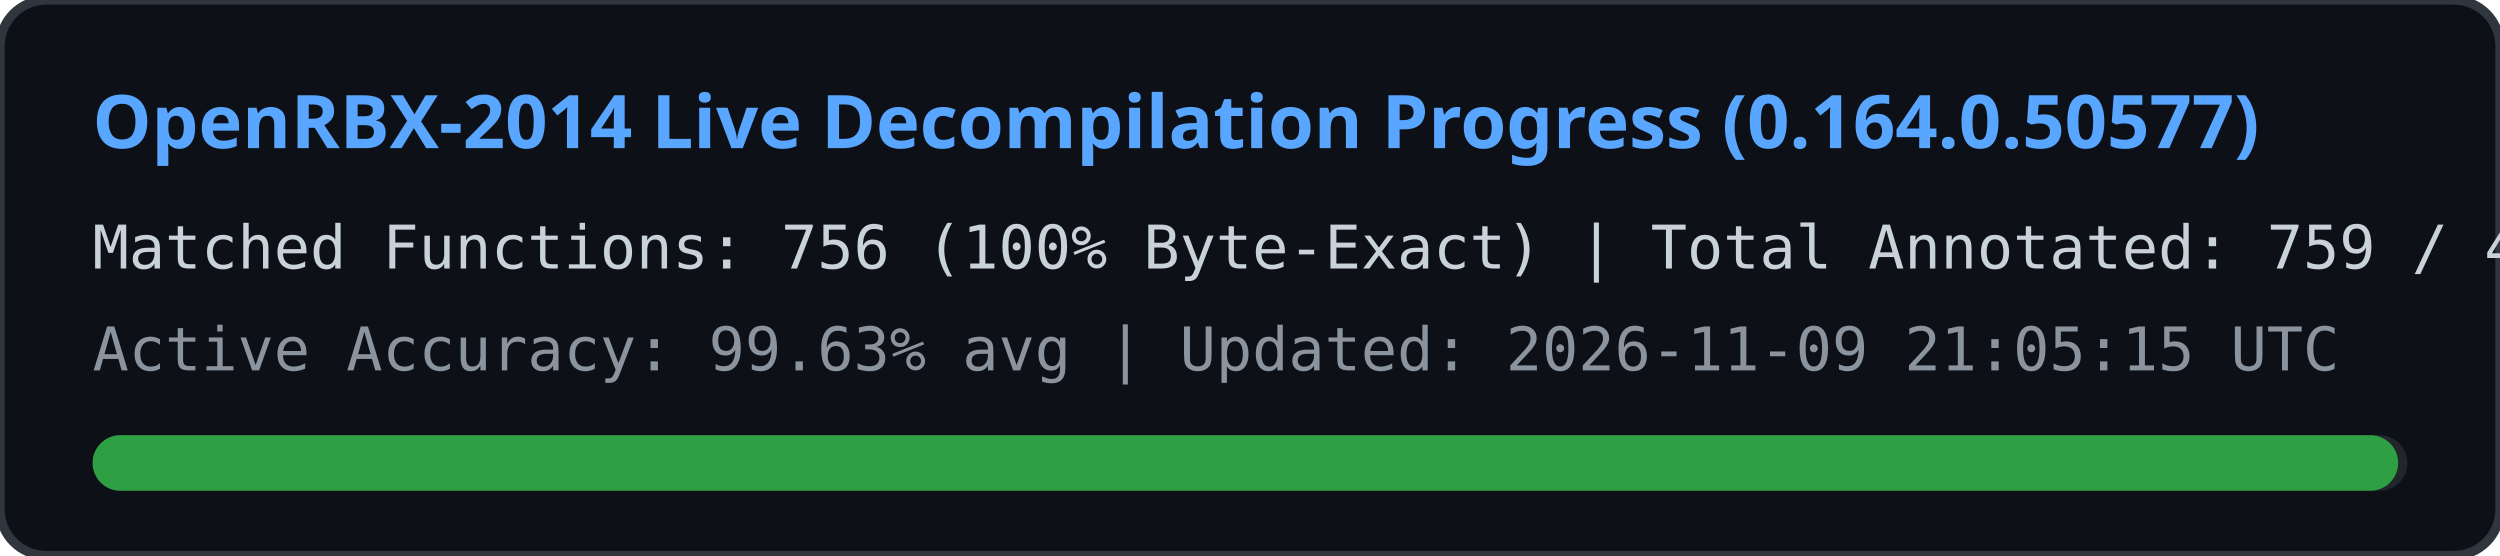
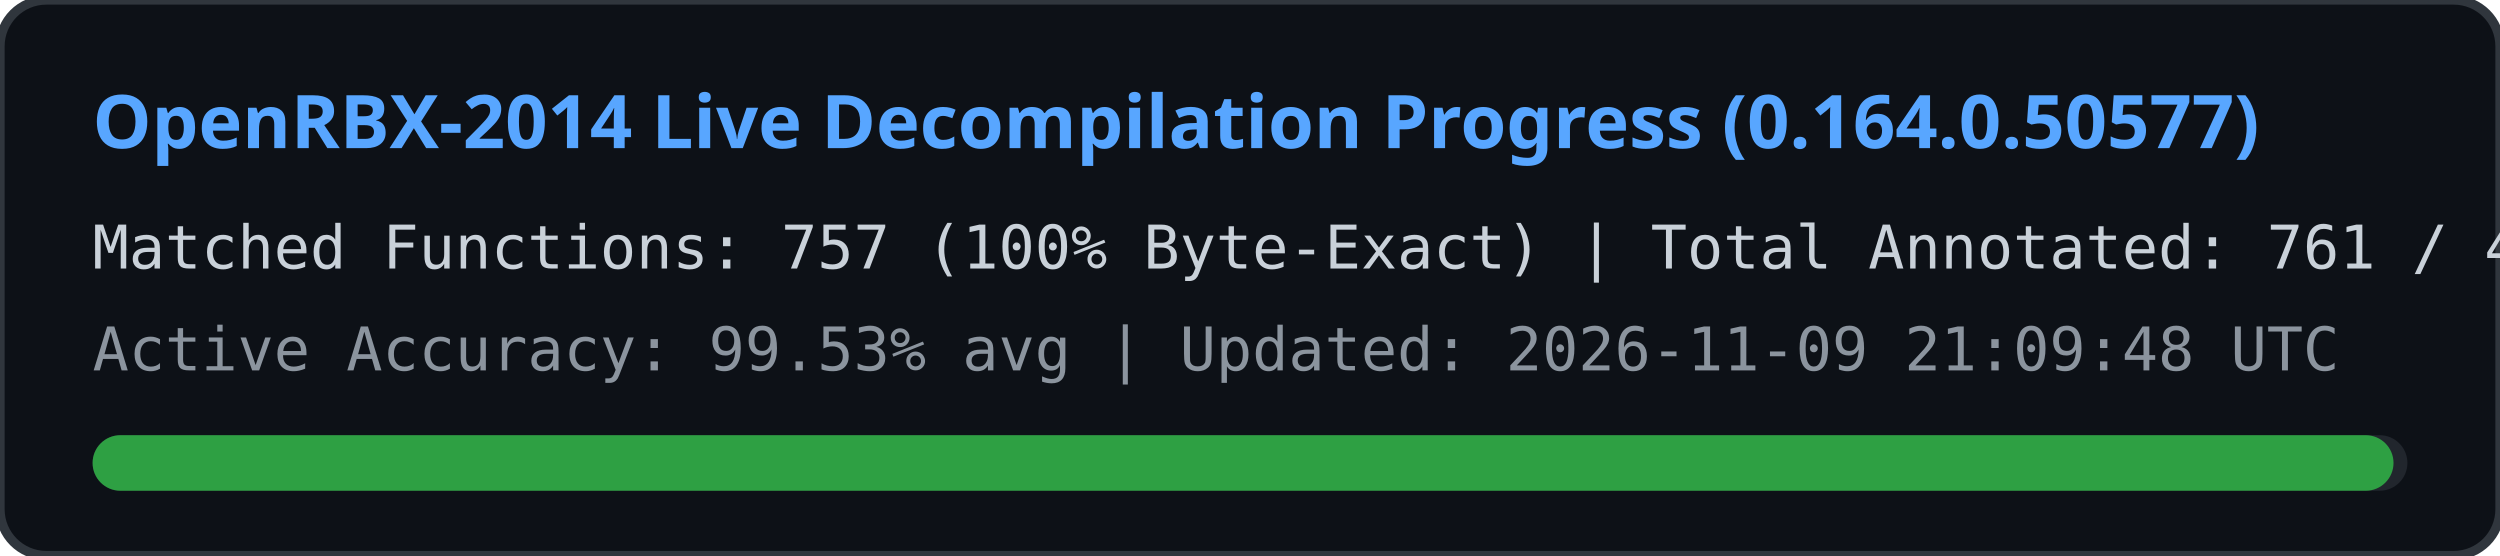
<svg xmlns="http://www.w3.org/2000/svg" width="540" height="120" viewBox="0 0 540 120">
  <rect width="540" height="120" rx="10" fill="#0d1117" stroke="#30363d" stroke-width="2" />
  <text x="20" y="32" fill="#58a6ff" font-family="Segoe UI, Ubuntu, sans-serif" font-size="16" font-weight="bold">
    OpenRBX-2014 Live Decompilation Progress (0.164.0.50577)
  </text>
  <text x="20" y="58" fill="#c9d1d9" font-family="Consolas, monospace" font-size="13">
-     Matched Functions: 756 (100% Byte-Exact) | Total Annotated: 759 / 40561
+     Matched Functions: 757 (100% Byte-Exact) | Total Annotated: 761 / 40561
  </text>
  <text x="20" y="80" fill="#8b949e" font-family="Consolas, monospace" font-size="13">
-     Active Accuracy: 99.63% avg | Updated: 2026-11-09 21:05:15 UTC
+     Active Accuracy: 99.53% avg | Updated: 2026-11-09 21:09:48 UTC
  </text>
  <rect x="20" y="94" width="500" height="12" rx="6" fill="#21262d" />
-   <rect x="20" y="94" width="498" height="12" rx="6" fill="#2ea043" />
+   <rect x="20" y="94" width="497" height="12" rx="6" fill="#2ea043" />
</svg>
